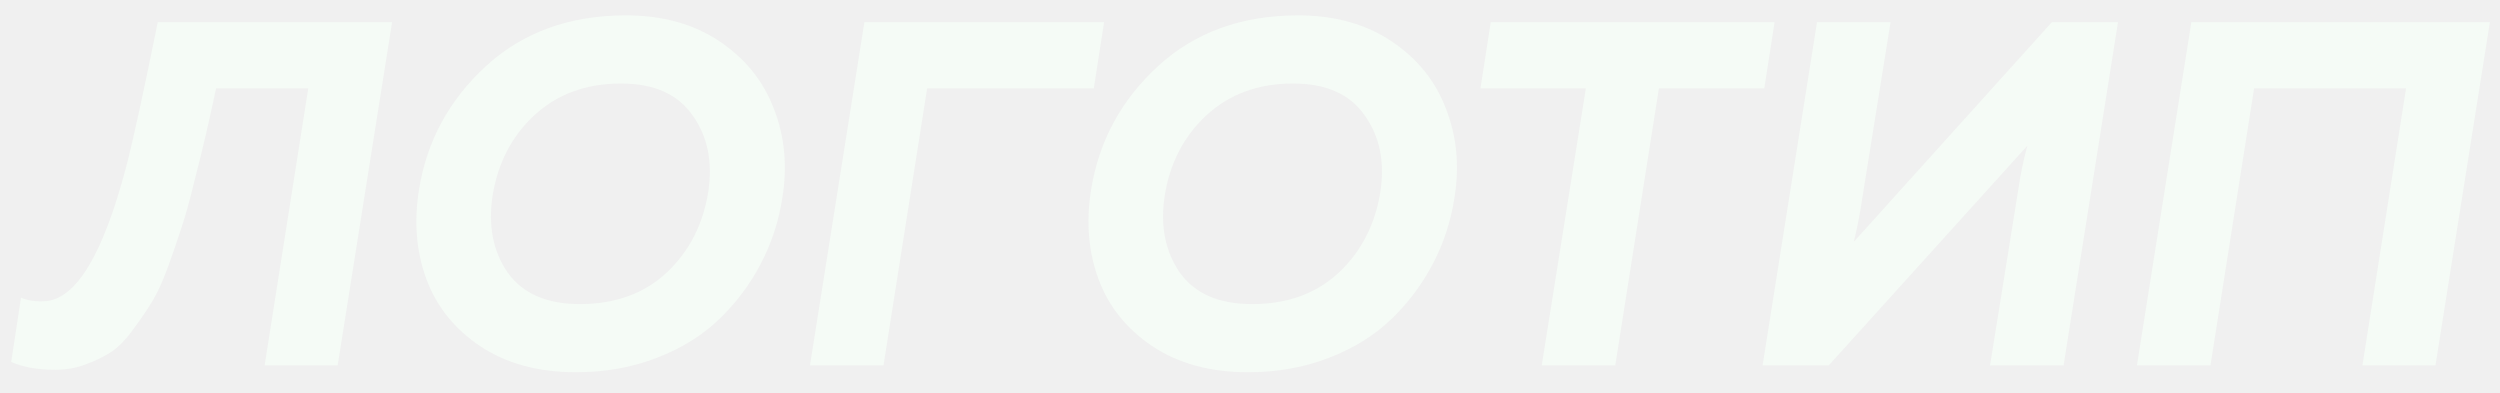
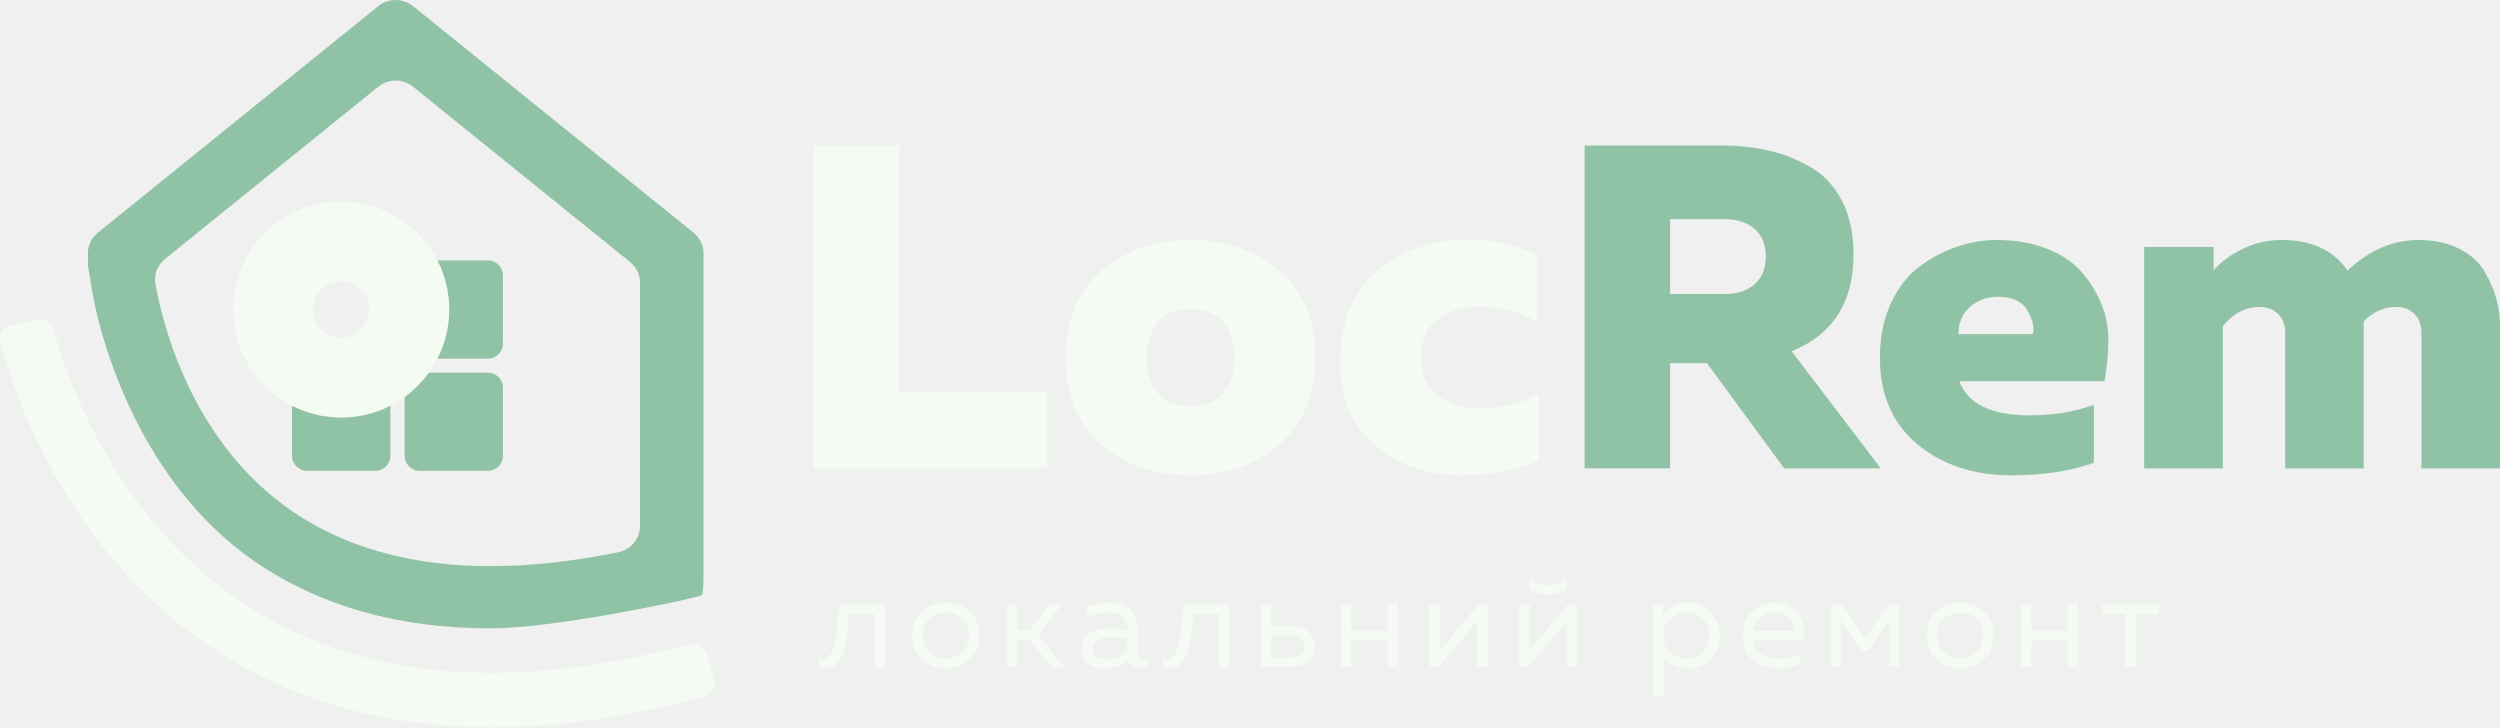
- <svg xmlns="http://www.w3.org/2000/svg" width="102" height="16" viewBox="0 0 102 16" fill="none">
-   <path d="M6.437 0.907H15.997L13.777 14.907H10.797L12.577 3.607H8.817C8.63 4.474 8.483 5.134 8.377 5.587C8.27 6.041 8.117 6.661 7.917 7.447C7.73 8.221 7.563 8.821 7.417 9.247C7.283 9.674 7.103 10.201 6.877 10.827C6.65 11.454 6.43 11.941 6.217 12.287C6.017 12.621 5.763 12.994 5.457 13.407C5.163 13.821 4.863 14.134 4.557 14.347C4.25 14.547 3.897 14.721 3.497 14.867C3.11 15.014 2.697 15.087 2.257 15.087C1.537 15.087 0.937 14.981 0.457 14.767L0.857 12.147C1.15 12.267 1.483 12.314 1.857 12.287C3.11 12.194 4.203 10.381 5.137 6.847C5.403 5.847 5.837 3.867 6.437 0.907ZM31.917 8.087C31.771 9.034 31.477 9.927 31.037 10.767C30.597 11.607 30.031 12.361 29.337 13.027C28.644 13.694 27.791 14.221 26.777 14.607C25.777 14.994 24.684 15.187 23.497 15.187C21.964 15.187 20.664 14.834 19.597 14.127C18.544 13.421 17.811 12.507 17.397 11.387C16.984 10.267 16.884 9.047 17.097 7.727C17.417 5.754 18.324 4.081 19.817 2.707C21.324 1.321 23.231 0.627 25.537 0.627C27.031 0.627 28.304 0.981 29.357 1.687C30.411 2.394 31.151 3.314 31.577 4.447C32.017 5.567 32.131 6.781 31.917 8.087ZM20.097 7.987C19.911 9.214 20.117 10.261 20.717 11.127C21.331 11.981 22.311 12.407 23.657 12.407C25.097 12.407 26.277 11.981 27.197 11.127C28.117 10.261 28.684 9.161 28.897 7.827C29.084 6.601 28.871 5.561 28.257 4.707C27.657 3.841 26.684 3.407 25.337 3.407C23.911 3.407 22.731 3.841 21.797 4.707C20.877 5.561 20.311 6.654 20.097 7.987ZM36.047 14.907H33.047L35.267 0.907H45.047L44.627 3.607H37.827L36.047 14.907ZM59.339 8.087C59.193 9.034 58.899 9.927 58.459 10.767C58.019 11.607 57.453 12.361 56.759 13.027C56.066 13.694 55.212 14.221 54.199 14.607C53.199 14.994 52.106 15.187 50.919 15.187C49.386 15.187 48.086 14.834 47.019 14.127C45.966 13.421 45.233 12.507 44.819 11.387C44.406 10.267 44.306 9.047 44.519 7.727C44.839 5.754 45.746 4.081 47.239 2.707C48.746 1.321 50.653 0.627 52.959 0.627C54.453 0.627 55.726 0.981 56.779 1.687C57.833 2.394 58.572 3.314 58.999 4.447C59.439 5.567 59.553 6.781 59.339 8.087ZM47.519 7.987C47.333 9.214 47.539 10.261 48.139 11.127C48.752 11.981 49.733 12.407 51.079 12.407C52.519 12.407 53.699 11.981 54.619 11.127C55.539 10.261 56.106 9.161 56.319 7.827C56.506 6.601 56.292 5.561 55.679 4.707C55.079 3.841 54.106 3.407 52.759 3.407C51.333 3.407 50.153 3.841 49.219 4.707C48.299 5.561 47.733 6.654 47.519 7.987ZM60.823 0.907H72.403L71.983 3.607H67.683L65.903 14.907H62.903L64.703 3.607H60.403L60.823 0.907ZM86.414 0.907L84.194 14.907H81.194L82.354 7.687C82.434 7.127 82.554 6.547 82.714 5.947L74.614 14.907H71.914L74.134 0.907H77.134L75.974 8.127C75.894 8.687 75.781 9.267 75.634 9.867L83.714 0.907H86.414ZM90.187 14.907H87.187L89.407 0.907H101.587L99.367 14.907H96.387L98.167 3.607H91.967L90.187 14.907Z" fill="#F5FBF6" />
+ <svg xmlns="http://www.w3.org/2000/svg" width="110" height="32" viewBox="0 0 110 32" fill="none">
+   <g clip-path="url(#clip0_35_5696)">
+     <path d="M16.645 0.269L4.303 10.239C4.026 10.462 3.866 10.794 3.866 11.145C3.866 11.507 3.874 11.803 3.885 11.803C3.895 11.803 3.969 12.245 4.05 12.787C4.05 12.787 5.214 20.571 11.215 24.707C14.06 26.665 17.527 27.648 21.581 27.648C24.398 27.648 29.899 26.437 29.899 26.437C30.435 26.319 30.868 26.208 30.862 26.191C30.856 26.173 30.875 26.158 30.903 26.158C30.931 26.158 30.953 25.71 30.953 25.164V11.145C30.953 10.794 30.793 10.462 30.517 10.239L18.174 0.269C17.73 -0.09 17.089 -0.09 16.645 0.269ZM6.84 12.514C6.761 12.095 6.921 11.67 7.256 11.399L16.645 3.815C17.089 3.458 17.73 3.458 18.173 3.815L27.721 11.528C27.997 11.752 28.158 12.084 28.158 12.434V23.149C28.158 23.703 27.763 24.185 27.209 24.297C21.208 25.519 16.386 24.913 12.843 22.481C8.64 19.598 7.266 14.78 6.84 12.514Z" fill="#90C3A5" />
+     <path d="M17.803 15.117C17.803 15.482 18.101 15.78 18.467 15.78H21.467C21.832 15.78 22.131 15.482 22.131 15.117V12.121C22.131 11.757 21.832 11.459 21.467 11.459H18.467C18.101 11.459 17.803 11.757 17.803 12.121V15.117Z" fill="#90C3A5" />
+     <path d="M17.803 20.054C17.803 20.419 18.101 20.717 18.467 20.717H21.467C21.832 20.717 22.131 20.419 22.131 20.054V17.058C22.131 16.693 21.832 16.395 21.467 16.395H18.467C18.101 16.395 17.803 16.693 17.803 17.058V20.054Z" fill="#90C3A5" />
+     <path d="M12.848 20.054C12.848 20.419 13.146 20.717 13.511 20.717H16.512C16.877 20.717 17.176 20.419 17.176 20.054V17.058C17.176 16.693 16.877 16.395 16.512 16.395H13.511C13.146 16.395 12.848 16.693 12.848 17.058V20.054Z" fill="#90C3A5" />
+     <path d="M15.012 15.375C15.983 15.375 16.77 14.589 16.77 13.619C16.77 12.65 15.983 11.864 15.012 11.864C14.041 11.864 13.254 12.65 13.254 13.619C13.254 14.589 14.041 15.375 15.012 15.375Z" stroke="#F4FBF2" stroke-width="6" stroke-miterlimit="10" />
+     <path d="M35.812 6.4H39.574V17.261H46.08V20.61H35.812V6.4Z" fill="#F4FBF2" />
+     <path d="M48.468 19.563C47.417 18.663 46.893 17.388 46.893 15.737C46.893 14.086 47.417 12.81 48.468 11.911C49.518 11.011 50.823 10.562 52.382 10.562C53.941 10.562 55.245 11.012 56.296 11.911C57.346 12.811 57.871 14.086 57.871 15.737C57.871 17.388 57.345 18.664 56.296 19.563C55.245 20.463 53.941 20.913 52.382 20.913C50.823 20.914 49.518 20.463 48.468 19.563ZM53.846 17.259C54.157 16.854 54.313 16.346 54.313 15.737C54.313 15.128 54.157 14.62 53.846 14.214C53.534 13.809 53.046 13.605 52.382 13.605C51.718 13.605 51.23 13.809 50.918 14.214C50.606 14.62 50.451 15.128 50.451 15.737C50.451 16.346 50.606 16.854 50.918 17.259C51.23 17.665 51.718 17.869 52.382 17.869C53.046 17.869 53.534 17.665 53.846 17.259Z" fill="#F4FBF2" />
+     <path d="M58.97 15.941C58.97 14.154 59.521 12.808 60.627 11.9C61.731 10.994 63.057 10.54 64.602 10.54C65.672 10.54 66.676 10.764 67.61 11.211V14.154C66.837 13.707 66.01 13.484 65.13 13.484C64.371 13.484 63.748 13.666 63.26 14.032C62.771 14.397 62.528 14.966 62.528 15.737C62.528 16.468 62.771 17.023 63.26 17.401C63.748 17.78 64.35 17.969 65.069 17.969C66.071 17.969 66.952 17.753 67.712 17.319V20.262C66.669 20.695 65.55 20.911 64.358 20.911C62.867 20.911 61.596 20.488 60.546 19.643C59.494 18.799 58.97 17.564 58.97 15.941Z" fill="#F4FBF2" />
+     <path d="M73.485 20.608H69.723V6.4H75.721C76.493 6.4 77.208 6.478 77.865 6.634C78.522 6.789 79.139 7.04 79.715 7.384C80.291 7.729 80.742 8.226 81.067 8.877C81.391 9.527 81.555 10.297 81.555 11.191C81.555 13.301 80.647 14.723 78.831 15.454L82.754 20.61H78.505L75.11 15.981H73.484V20.608H73.485ZM73.485 9.647V12.935H75.883C76.438 12.935 76.88 12.794 77.204 12.508C77.529 12.223 77.693 11.819 77.693 11.29C77.693 10.763 77.53 10.356 77.204 10.072C76.879 9.787 76.438 9.645 75.883 9.645H73.485V9.647Z" fill="#90C3A5" />
+     <path d="M82.716 15.737C82.716 14.831 82.879 14.029 83.204 13.332C83.53 12.635 83.956 12.094 84.485 11.708C85.015 11.322 85.563 11.034 86.132 10.845C86.701 10.655 87.27 10.56 87.84 10.56C88.652 10.56 89.377 10.682 90.016 10.925C90.653 11.169 91.157 11.494 91.53 11.899C91.902 12.305 92.204 12.775 92.434 13.311C92.665 13.845 92.776 14.406 92.769 14.996C92.762 15.584 92.704 16.177 92.596 16.772H86.212C86.577 17.774 87.615 18.275 89.322 18.275C90.366 18.275 91.301 18.119 92.128 17.808V20.365C91.098 20.73 89.891 20.914 88.509 20.914C86.843 20.914 85.46 20.457 84.362 19.543C83.265 18.63 82.716 17.361 82.716 15.737ZM89.445 14.702C89.513 14.377 89.428 14.022 89.191 13.637C88.953 13.251 88.531 13.058 87.92 13.058C87.432 13.058 87.019 13.207 86.68 13.505C86.342 13.803 86.172 14.202 86.172 14.702H89.445V14.702Z" fill="#90C3A5" />
+     <path d="M97.801 20.609H94.345V10.866H97.395V11.901C97.692 11.549 98.109 11.238 98.646 10.966C99.181 10.696 99.768 10.56 100.405 10.56C101.706 10.56 102.669 11.007 103.292 11.901C104.254 11.007 105.291 10.56 106.402 10.56C107.093 10.56 107.689 10.686 108.192 10.936C108.693 11.186 109.065 11.518 109.31 11.931C109.554 12.344 109.731 12.749 109.838 13.149C109.947 13.549 110.001 13.952 110.001 14.357V20.61H106.545V14.663C106.545 14.298 106.44 14.014 106.23 13.81C106.02 13.607 105.752 13.506 105.427 13.506C104.898 13.506 104.423 13.717 104.004 14.135V14.358V20.611H100.548V14.664C100.548 14.299 100.442 14.015 100.233 13.811C100.022 13.608 99.755 13.507 99.429 13.507C98.792 13.507 98.25 13.791 97.802 14.36V20.609H97.801Z" fill="#90C3A5" />
+     <path d="M37.356 27.012C37.337 27.314 37.314 27.579 37.287 27.804C37.26 28.03 37.221 28.248 37.172 28.457C37.122 28.666 37.062 28.836 36.991 28.965C36.919 29.095 36.83 29.199 36.722 29.275C36.615 29.353 36.492 29.39 36.354 29.39C36.242 29.39 36.131 29.369 36.02 29.327V28.964C36.081 28.988 36.143 28.998 36.204 28.998C36.434 28.998 36.602 28.796 36.707 28.393C36.813 27.988 36.879 27.386 36.905 26.586H38.937V29.344H38.477V27.012H37.356Z" fill="#F4FBF2" />
+     <path d="M40.578 29.025C40.286 28.767 40.141 28.413 40.141 27.964C40.141 27.515 40.286 27.162 40.578 26.904C40.87 26.645 41.215 26.516 41.614 26.516C42.017 26.516 42.364 26.645 42.653 26.904C42.942 27.162 43.088 27.515 43.088 27.964C43.088 28.413 42.942 28.765 42.653 29.025C42.364 29.283 42.017 29.413 41.614 29.413C41.215 29.413 40.87 29.283 40.578 29.025ZM42.339 28.703C42.531 28.521 42.627 28.276 42.627 27.966C42.627 27.656 42.531 27.409 42.339 27.228C42.147 27.045 41.906 26.955 41.614 26.955C41.323 26.955 41.081 27.047 40.889 27.228C40.697 27.41 40.601 27.656 40.601 27.966C40.601 28.276 40.697 28.522 40.889 28.703C41.081 28.886 41.323 28.976 41.614 28.976C41.906 28.976 42.147 28.885 42.339 28.703Z" fill="#F4FBF2" />
+     <path d="M44.751 29.344H44.29V26.586H44.751V27.735H45.309L46.184 26.586H46.719L45.672 27.959L46.846 29.343H46.305L45.292 28.16H44.751V29.344Z" fill="#F4FBF2" />
+     <path d="M50.062 28.769C50.062 28.91 50.133 28.982 50.275 28.982C50.336 28.982 50.407 28.969 50.488 28.942V29.315C50.373 29.357 50.257 29.378 50.143 29.378C49.878 29.378 49.709 29.267 49.637 29.045C49.342 29.291 48.982 29.413 48.56 29.413C48.292 29.413 48.063 29.342 47.873 29.198C47.683 29.054 47.588 28.847 47.588 28.575C47.588 28.25 47.71 28.012 47.954 27.865C48.197 27.718 48.491 27.644 48.837 27.644C49.09 27.644 49.345 27.673 49.603 27.731V27.632C49.603 27.422 49.534 27.255 49.395 27.13C49.257 27.005 49.064 26.942 48.815 26.942C48.466 26.942 48.129 27.012 47.807 27.149V26.702C48.168 26.579 48.519 26.518 48.86 26.518C49.236 26.518 49.53 26.619 49.743 26.82C49.956 27.021 50.063 27.311 50.063 27.691V28.769H50.062ZM48.059 28.55C48.059 28.704 48.118 28.819 48.235 28.898C48.352 28.976 48.492 29.016 48.658 29.016C49.037 29.016 49.352 28.881 49.602 28.613V28.108C49.34 28.055 49.106 28.028 48.899 28.028C48.665 28.028 48.467 28.069 48.303 28.152C48.141 28.233 48.059 28.367 48.059 28.55Z" fill="#F4FBF2" />
+     <path d="M52.502 27.012C52.484 27.314 52.46 27.579 52.433 27.804C52.407 28.03 52.368 28.248 52.319 28.457C52.268 28.666 52.209 28.836 52.137 28.965C52.066 29.095 51.977 29.199 51.87 29.275C51.762 29.353 51.639 29.39 51.501 29.39C51.39 29.39 51.279 29.369 51.167 29.327V28.964C51.228 28.988 51.29 28.998 51.351 28.998C51.582 28.998 51.749 28.796 51.855 28.393C51.96 27.988 52.027 27.386 52.054 26.586H54.086V29.344H53.626V27.012H52.502Z" fill="#F4FBF2" />
+     <path d="M56.789 29.344H55.477V26.586H55.938V27.551H56.789C57.119 27.551 57.379 27.635 57.571 27.803C57.763 27.972 57.859 28.187 57.859 28.446C57.859 28.707 57.763 28.921 57.571 29.09C57.38 29.26 57.119 29.344 56.789 29.344ZM55.938 27.965V28.929H56.731C56.939 28.929 57.1 28.89 57.218 28.809C57.335 28.728 57.393 28.608 57.393 28.446C57.393 28.285 57.335 28.165 57.218 28.084C57.1 28.003 56.939 27.963 56.731 27.963H55.938V27.965Z" fill="#F4FBF2" />
+     <path d="M59.455 29.344H58.994V26.586H59.455V27.752H61.054V26.586H61.514V29.344H61.054V28.179H59.455V29.344Z" fill="#F4FBF2" />
+     <path d="M63.298 29.344H62.907V26.586H63.367V28.603L65.059 26.586H65.451V29.344H64.99V27.327L63.298 29.344Z" fill="#F4FBF2" />
+     <path d="M67.234 29.344H66.843V26.586H67.303V28.603L68.996 26.586H69.387V29.344H68.927V27.327L67.234 29.344ZM68.921 25.919C68.695 26.081 68.425 26.16 68.115 26.16C67.805 26.16 67.535 26.079 67.309 25.919V25.505C67.566 25.674 67.835 25.758 68.115 25.758C68.395 25.758 68.663 25.674 68.921 25.505V25.919Z" fill="#F4FBF2" />
+     <path d="M73.167 27.046C73.478 26.694 73.85 26.517 74.284 26.517C74.678 26.517 75.007 26.655 75.271 26.931C75.533 27.207 75.665 27.552 75.665 27.965C75.665 28.378 75.534 28.724 75.271 28.998C75.007 29.273 74.679 29.412 74.284 29.412C73.847 29.412 73.49 29.251 73.213 28.929V30.607H72.753V26.585H73.167V27.046ZM74.925 28.706C75.112 28.519 75.204 28.271 75.204 27.965C75.204 27.658 75.112 27.412 74.925 27.223C74.739 27.036 74.508 26.942 74.232 26.942C73.998 26.942 73.79 27.007 73.61 27.137C73.43 27.267 73.297 27.428 73.213 27.62V28.31C73.297 28.502 73.43 28.662 73.61 28.793C73.79 28.922 73.998 28.988 74.232 28.988C74.508 28.988 74.739 28.894 74.925 28.706Z" fill="#F4FBF2" />
+     <path d="M76.677 27.965C76.677 27.512 76.817 27.158 77.094 26.902C77.373 26.646 77.692 26.517 78.052 26.517C78.389 26.517 78.669 26.601 78.89 26.77C79.11 26.938 79.255 27.146 79.324 27.393C79.393 27.64 79.397 27.898 79.336 28.166H77.138C77.165 28.438 77.285 28.643 77.501 28.781C77.715 28.919 77.975 28.988 78.277 28.988C78.614 28.988 78.918 28.913 79.186 28.763V29.211C78.929 29.346 78.603 29.412 78.208 29.412C77.771 29.412 77.406 29.288 77.114 29.039C76.824 28.79 76.677 28.433 76.677 27.965ZM78.928 27.764C78.94 27.683 78.934 27.599 78.911 27.511C78.887 27.423 78.846 27.334 78.787 27.247C78.727 27.159 78.635 27.085 78.514 27.028C78.392 26.971 78.247 26.942 78.083 26.942C77.833 26.942 77.618 27.014 77.435 27.16C77.252 27.306 77.154 27.508 77.139 27.764H78.928Z" fill="#F4FBF2" />
+     <path d="M80.988 29.344H80.552V26.586H81.052L82.059 28.114L83.066 26.586H83.567V29.344H83.13V27.264L82.232 28.626H81.887L80.988 27.264V29.344Z" fill="#F4FBF2" />
+     <path d="M85.207 29.025C84.915 28.767 84.77 28.413 84.77 27.964C84.77 27.515 84.915 27.162 85.207 26.904C85.498 26.645 85.844 26.516 86.242 26.516C86.645 26.516 86.992 26.645 87.281 26.904C87.57 27.162 87.715 27.515 87.715 27.964C87.715 28.413 87.57 28.765 87.281 29.025C86.992 29.283 86.645 29.413 86.242 29.413C85.843 29.413 85.498 29.283 85.207 29.025ZM86.967 28.703C87.159 28.521 87.255 28.276 87.255 27.966C87.255 27.656 87.159 27.409 86.967 27.228C86.775 27.045 86.534 26.955 86.242 26.955C85.951 26.955 85.709 27.047 85.517 27.228C85.325 27.41 85.229 27.656 85.229 27.966C85.229 28.276 85.325 28.522 85.517 28.703C85.709 28.885 85.951 28.976 86.242 28.976C86.534 28.976 86.776 28.885 86.967 28.703Z" fill="#F4FBF2" />
+     <path d="M89.378 29.344H88.918V26.586H89.378V27.752H90.978V26.586H91.439V29.344H90.978V28.179H89.378V29.344Z" fill="#F4FBF2" />
+     <path d="M93.982 29.344H93.522V27.012H92.503V26.586H94.995V27.012H93.982V29.344Z" fill="#F4FBF2" />
+     <path d="M22.393 31.989C17.684 32.114 13.531 31.091 9.982 28.922C2.949 24.625 0.582 17.227 0.019 15.048C-0.067 14.718 0.144 14.386 0.479 14.321L2.229 13.975L1.053 14.207L1.672 14.083C1.978 14.023 2.28 14.207 2.361 14.508C2.881 16.441 5.077 23.131 11.256 26.895C16.241 29.931 22.666 30.418 30.357 28.343C30.672 28.258 30.998 28.438 31.087 28.752L31.418 29.915C31.509 30.232 31.323 30.564 31.005 30.649C27.959 31.471 25.086 31.918 22.393 31.989Z" fill="#F4FBF2" />
+   </g>
+   <defs>
+     <clipPath id="clip0_35_5696">
+       <rect width="110" height="32" fill="white" />
+     </clipPath>
+   </defs>
</svg>
